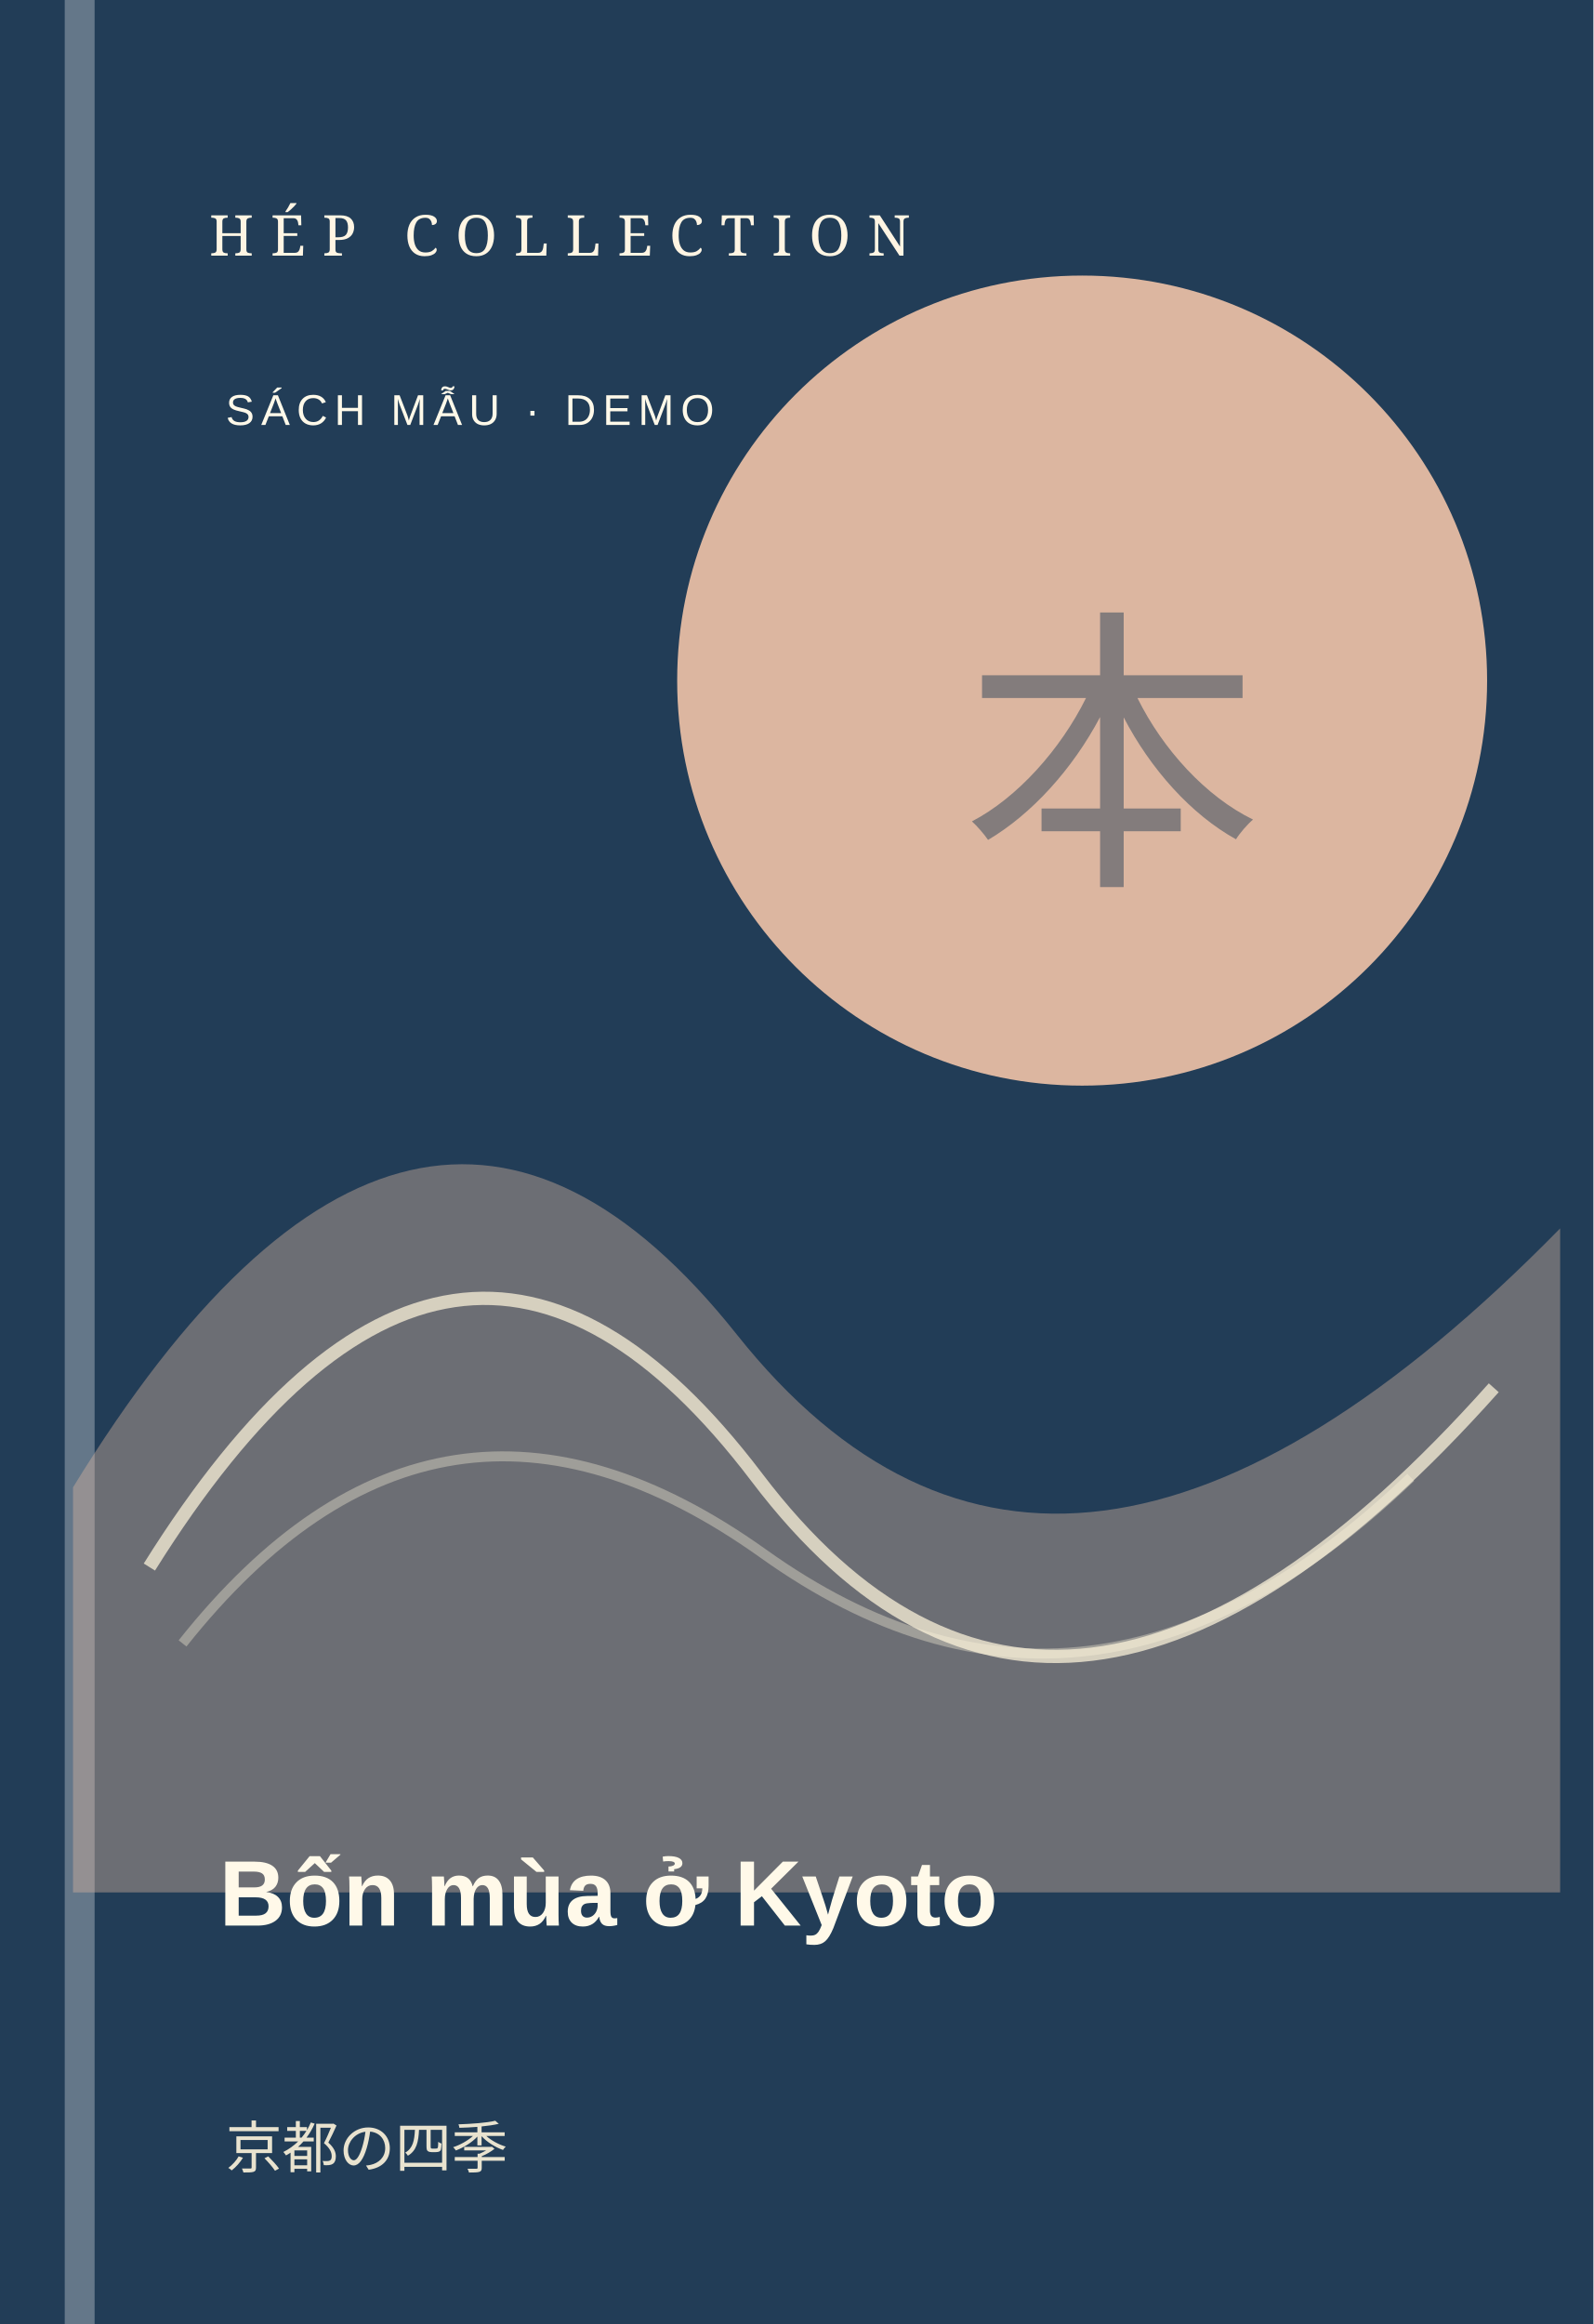
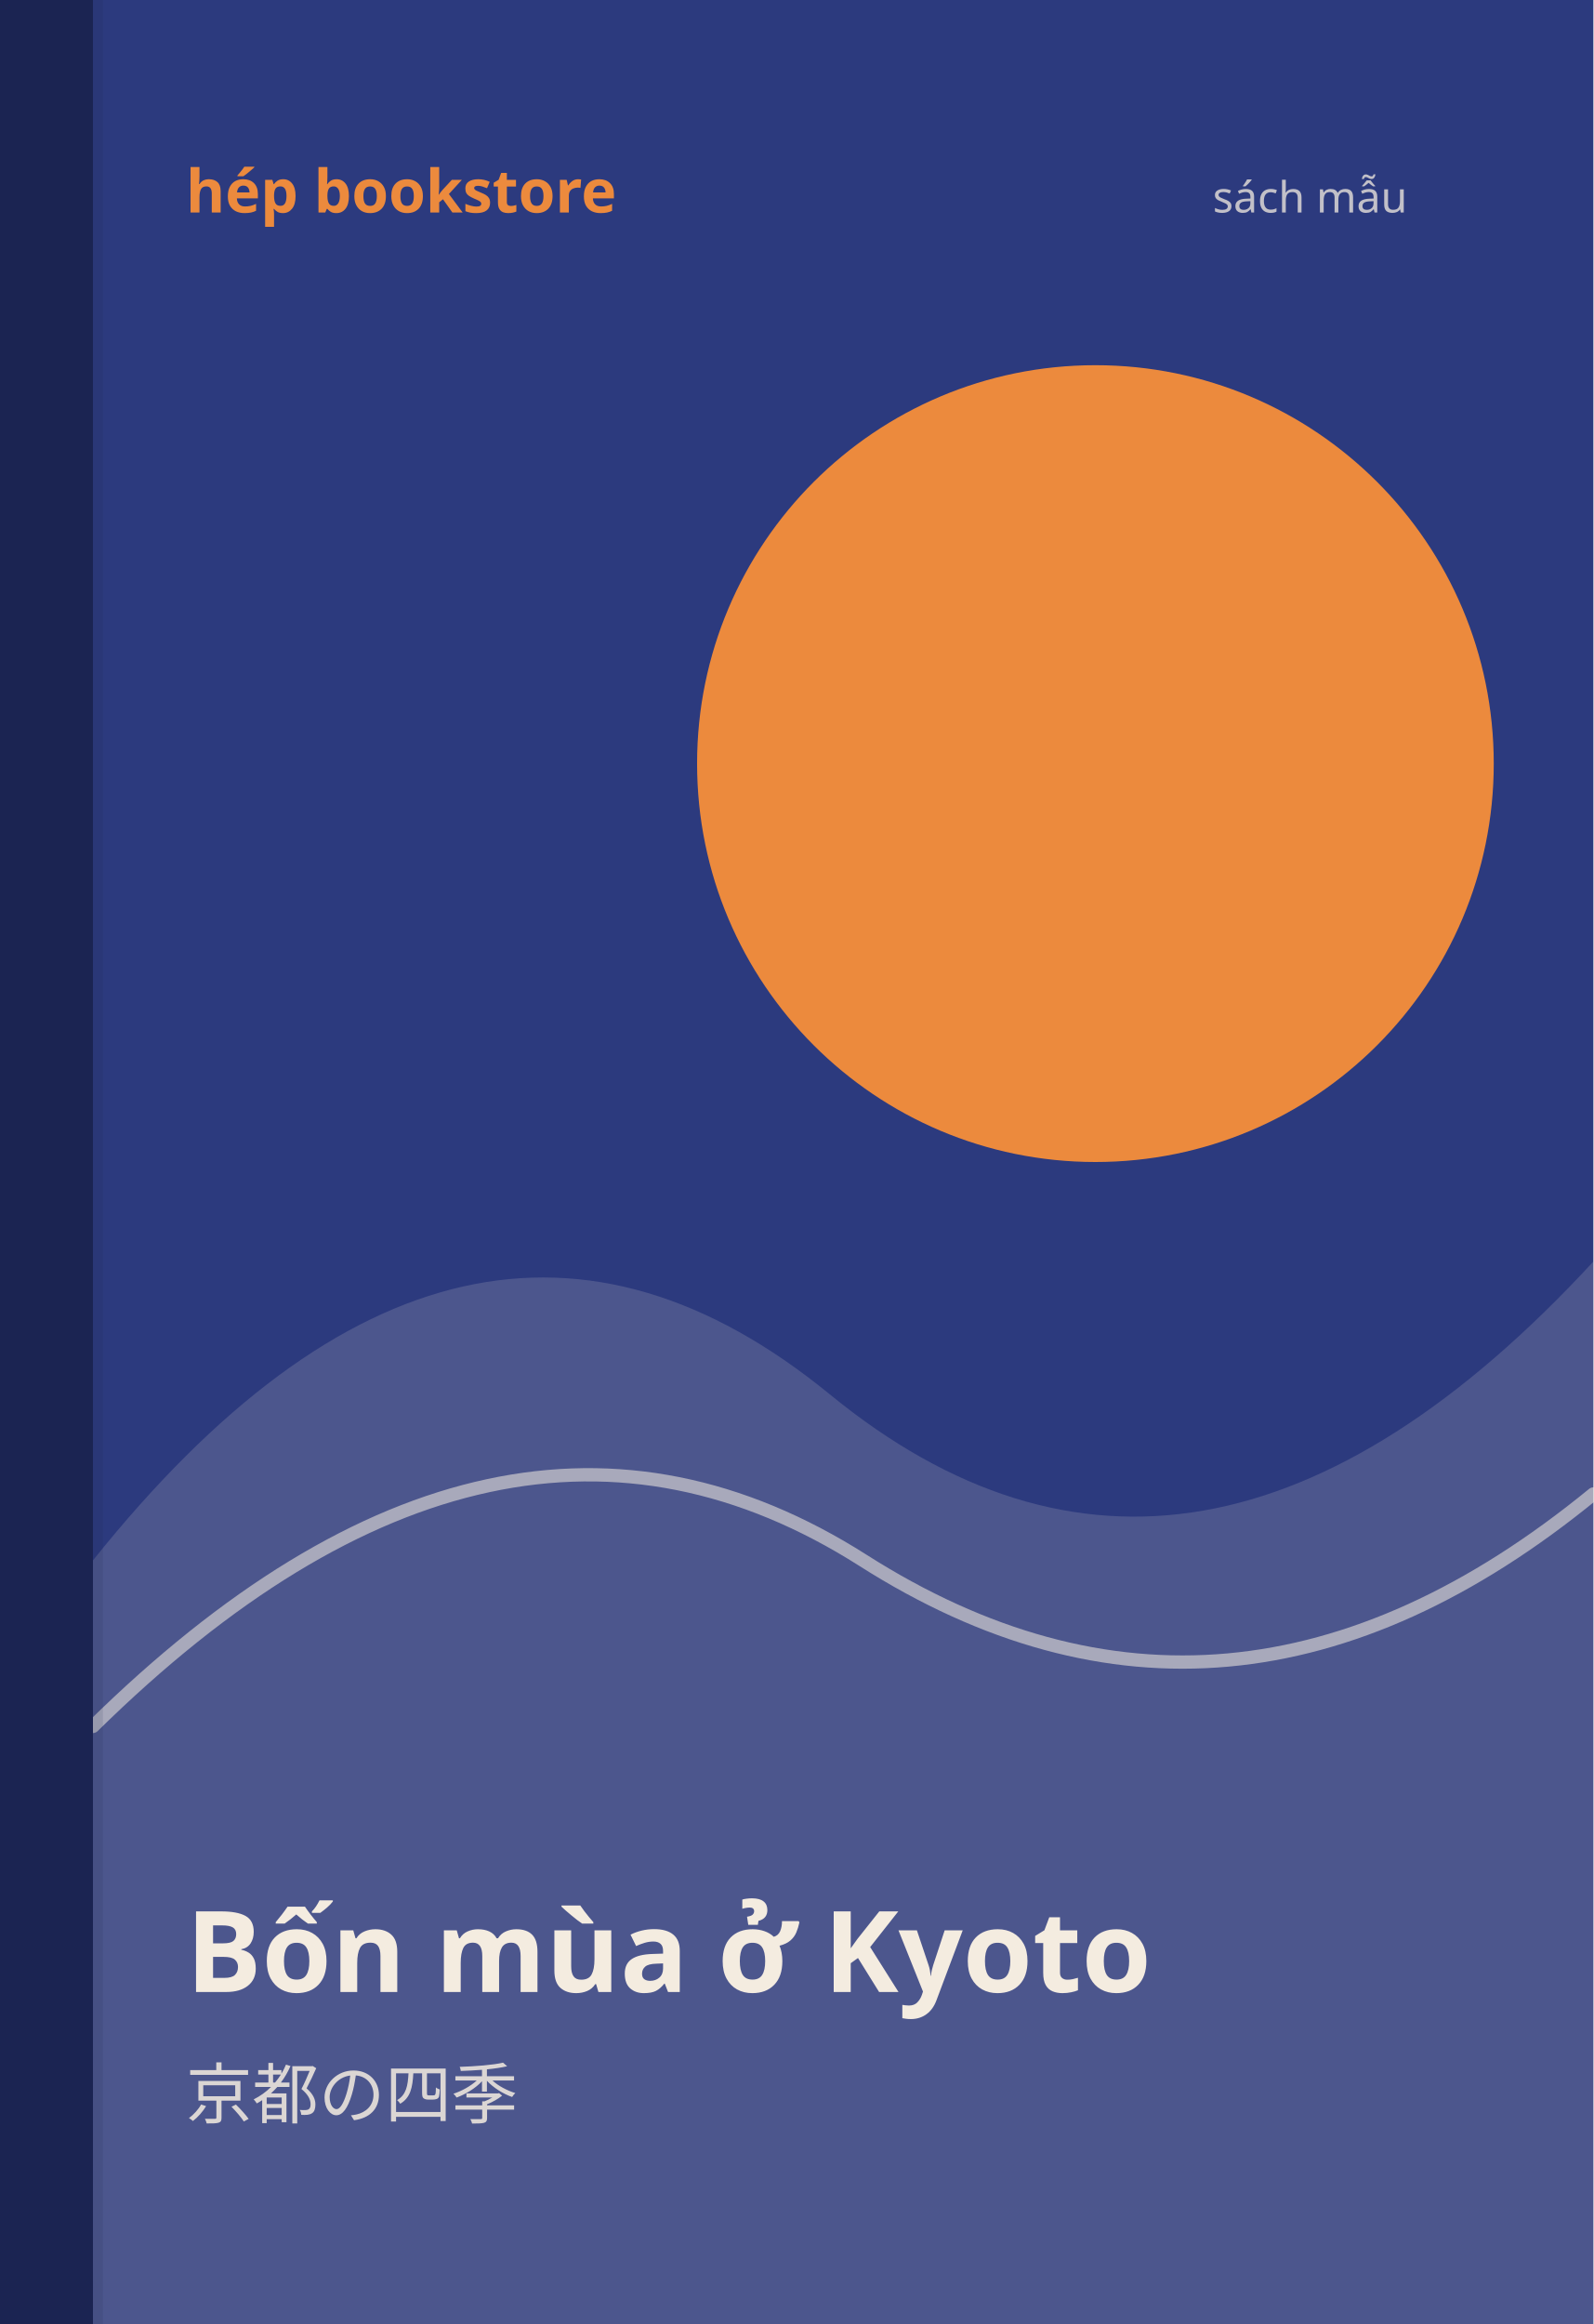
<svg xmlns="http://www.w3.org/2000/svg" width="480" height="700" viewBox="0 0 480 700" role="img" aria-label="Bìa minh họa Bốn mùa ở Kyoto">
-   <rect width="480" height="700" fill="#223d57" />
-   <path d="M24 0 L24 700" stroke="#ffffff" stroke-opacity=".3" stroke-width="9" />
-   <circle cx="326" cy="205" r="122" fill="#dcb6a0" />
-   <path d="M22 448 Q125 280 222 402 T470 370 L470 570 L22 570" fill="#dcb6a0" fill-opacity=".4" />
-   <path d="M45 472 Q137 325 228 445 T450 418" fill="none" stroke="#fff5dc" stroke-opacity=".72" stroke-width="4" />
-   <path d="M55 495 Q132 398 230 468 T425 445" fill="none" stroke="#fff5dc" stroke-opacity=".35" stroke-width="3" />
-   <text x="63" y="77" font-family="Georgia,serif" font-size="17" letter-spacing="5" fill="#fff5e3">HÉP COLLECTION</text>
-   <text x="66" y="580" font-family="Arial,sans-serif" font-weight="bold" font-size="28" fill="#fff9e9">Bốn mùa ở Kyoto</text>
-   <text x="66" y="615" font-family="Arial,sans-serif" font-weight="bold" font-size="26" fill="#fff9e9" />
-   <text x="68" y="653" font-family="sans-serif" font-size="17" fill="#fff5dc" opacity=".9">京都の四季</text>
-   <text x="290" y="260" font-family="serif" font-size="90" fill="#223d57" fill-opacity=".48">本</text>
-   <text x="68" y="128" font-family="Arial" font-size="13" fill="#fff9e9" letter-spacing="2">SÁCH MẪU · DEMO</text>
+   <rect width="480" height="700" fill="#2c3a7e" />
+   <circle cx="330" cy="230" r="120" fill="#ec8a3d" />
+   <path d="M28 470 Q140 330 250 420 T480 380 V700 H28Z" fill="#f4ece0" fill-opacity=".16" />
+   <path d="M28 520 Q150 400 260 470 T480 450" fill="none" stroke="#f4ece0" stroke-opacity=".55" stroke-width="4" stroke-linecap="round" />
+   <rect width="28" height="700" fill="#1b2452" />
+   <rect x="28" width="3" height="700" fill="#1f2547" fill-opacity=".12" />
+   <text x="56" y="64" font-family="'Baloo 2','Be Vietnam Pro','Segoe UI',system-ui,sans-serif" font-weight="600" font-size="18" fill="#ec8a3d">hép bookstore</text>
+   <text x="424" y="64" text-anchor="end" font-family="'Baloo 2','Be Vietnam Pro','Segoe UI',system-ui,sans-serif" font-size="13" fill="#f4ece0" fill-opacity=".75">sách mẫu</text>
+   <text x="56" y="600" font-family="'Baloo 2','Be Vietnam Pro','Segoe UI',system-ui,sans-serif" font-weight="700" font-size="34" fill="#f4ece0">Bốn mùa ở Kyoto</text>
+   <text x="56" y="638" font-family="'Zen Maru Gothic','Hiragino Maru Gothic ProN','Noto Sans JP',sans-serif" font-weight="500" font-size="20" fill="#f4ece0" fill-opacity=".85" lang="ja">京都の四季</text>
</svg>
